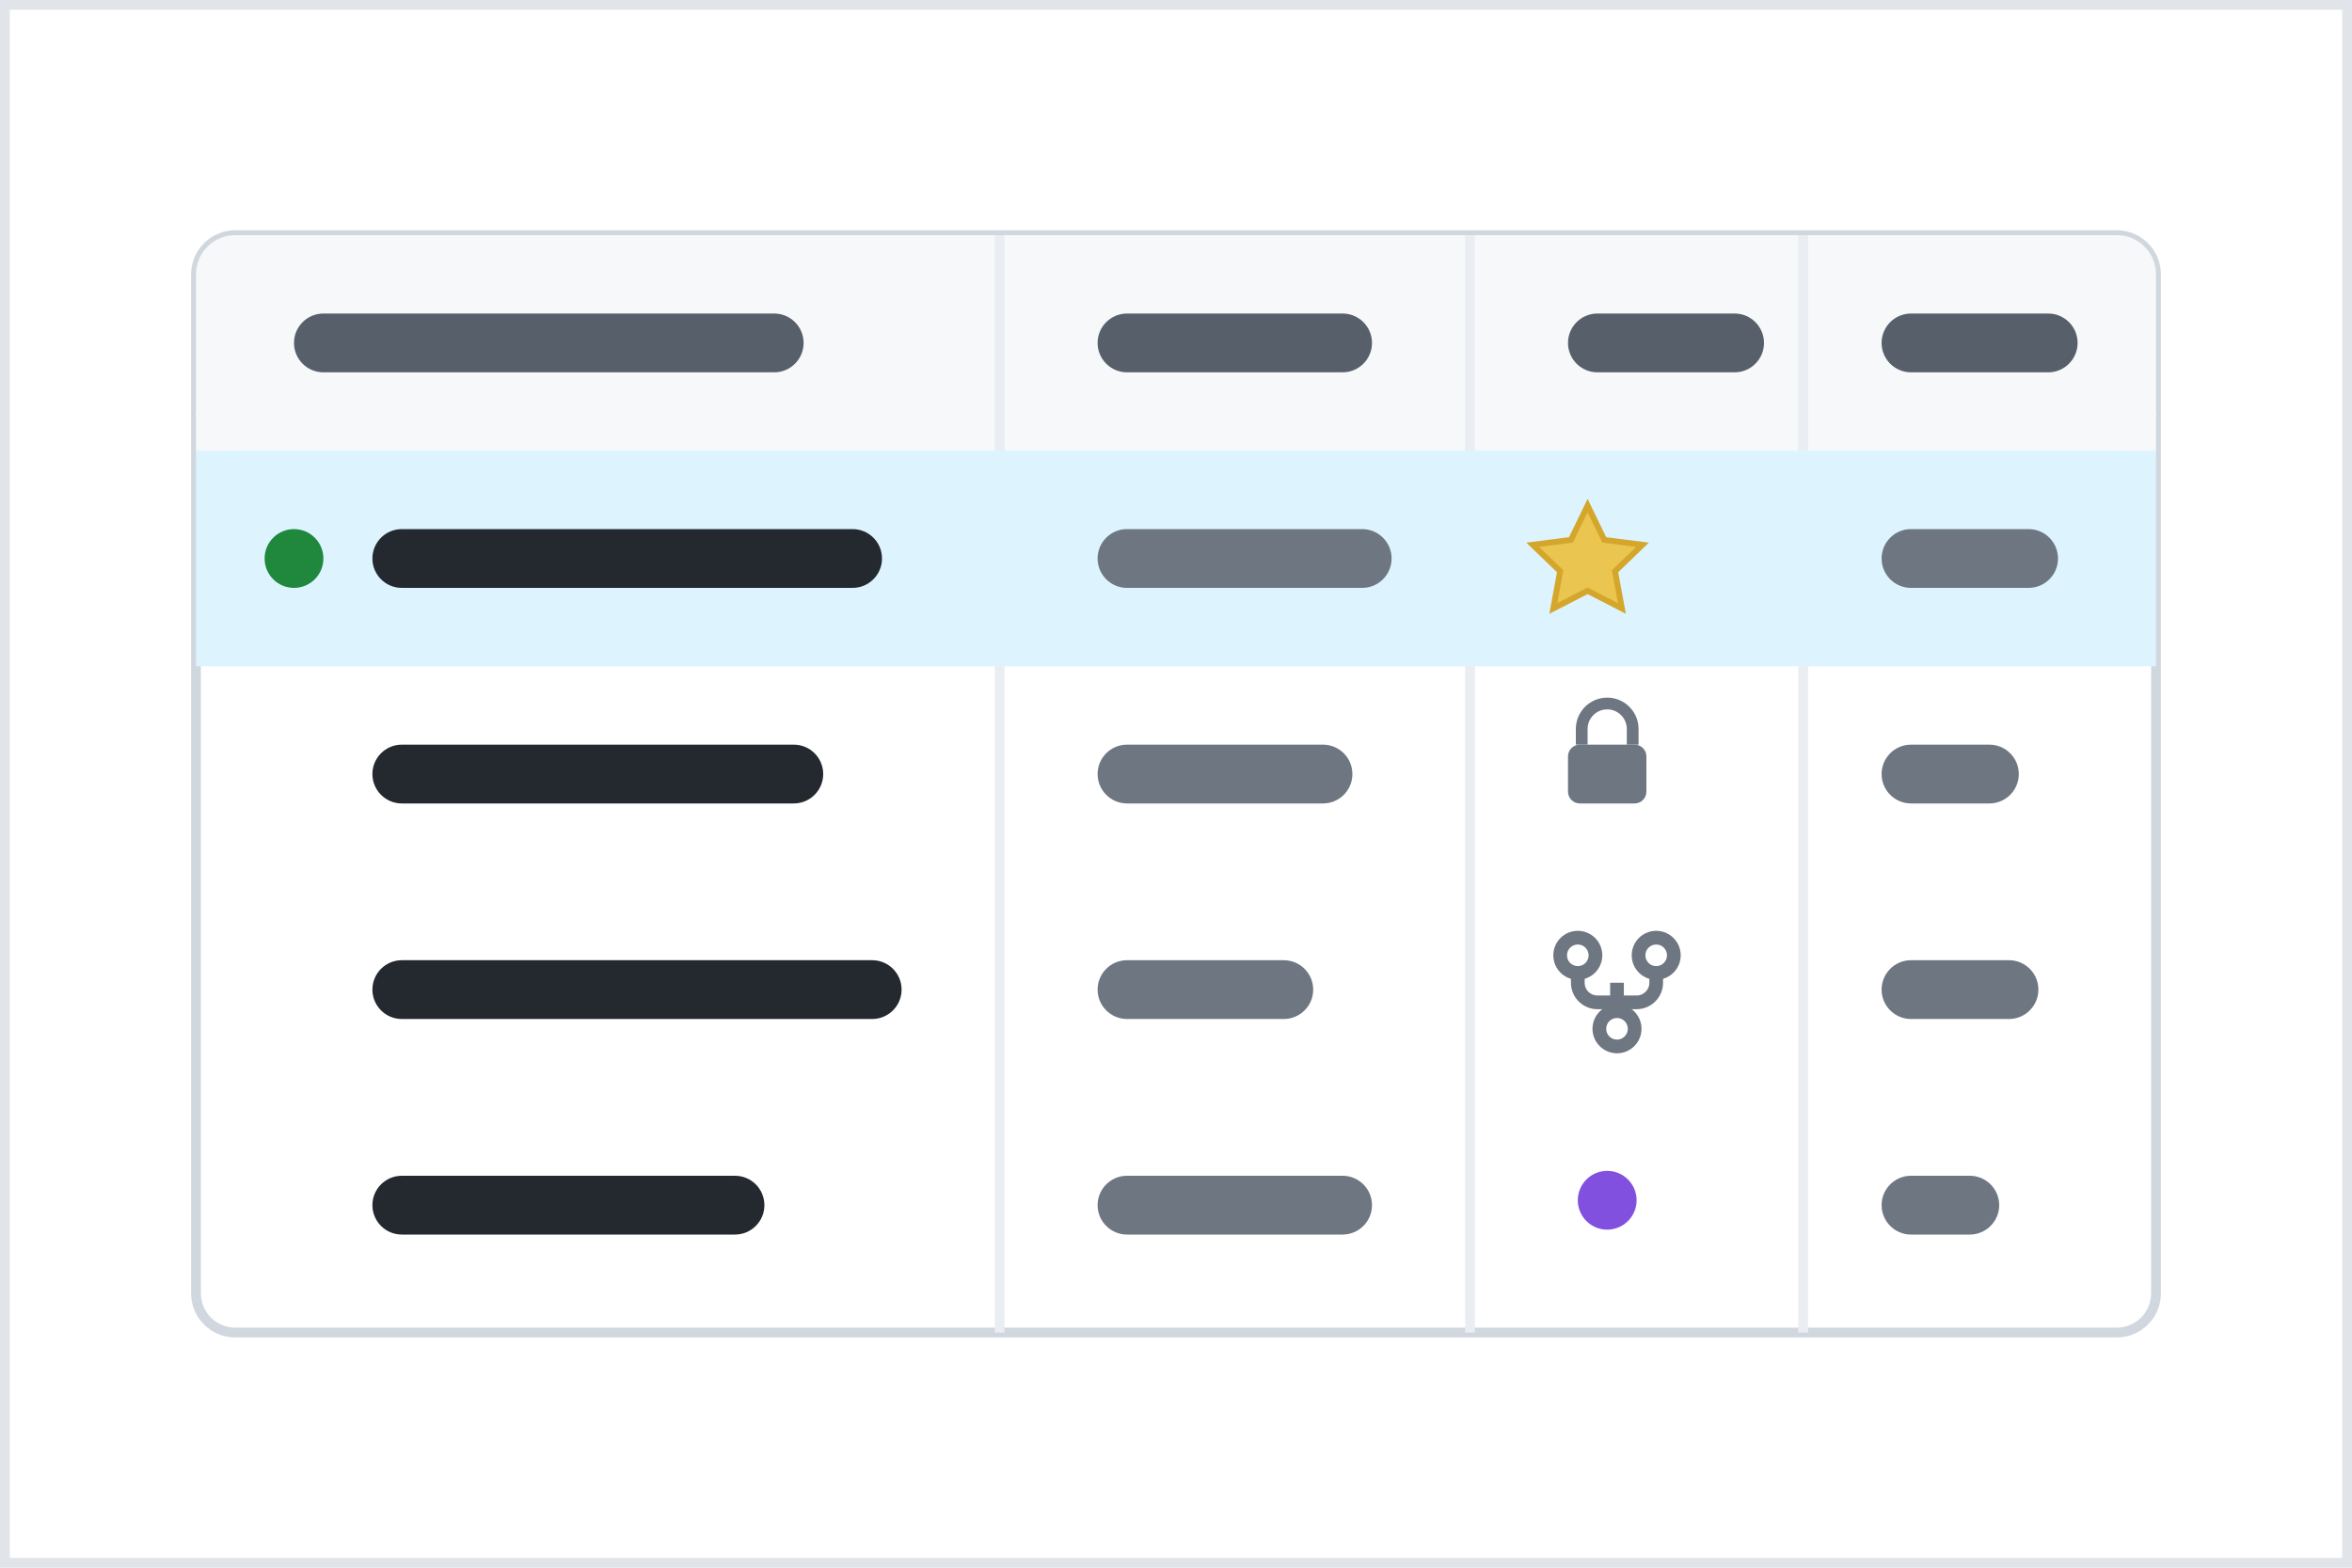
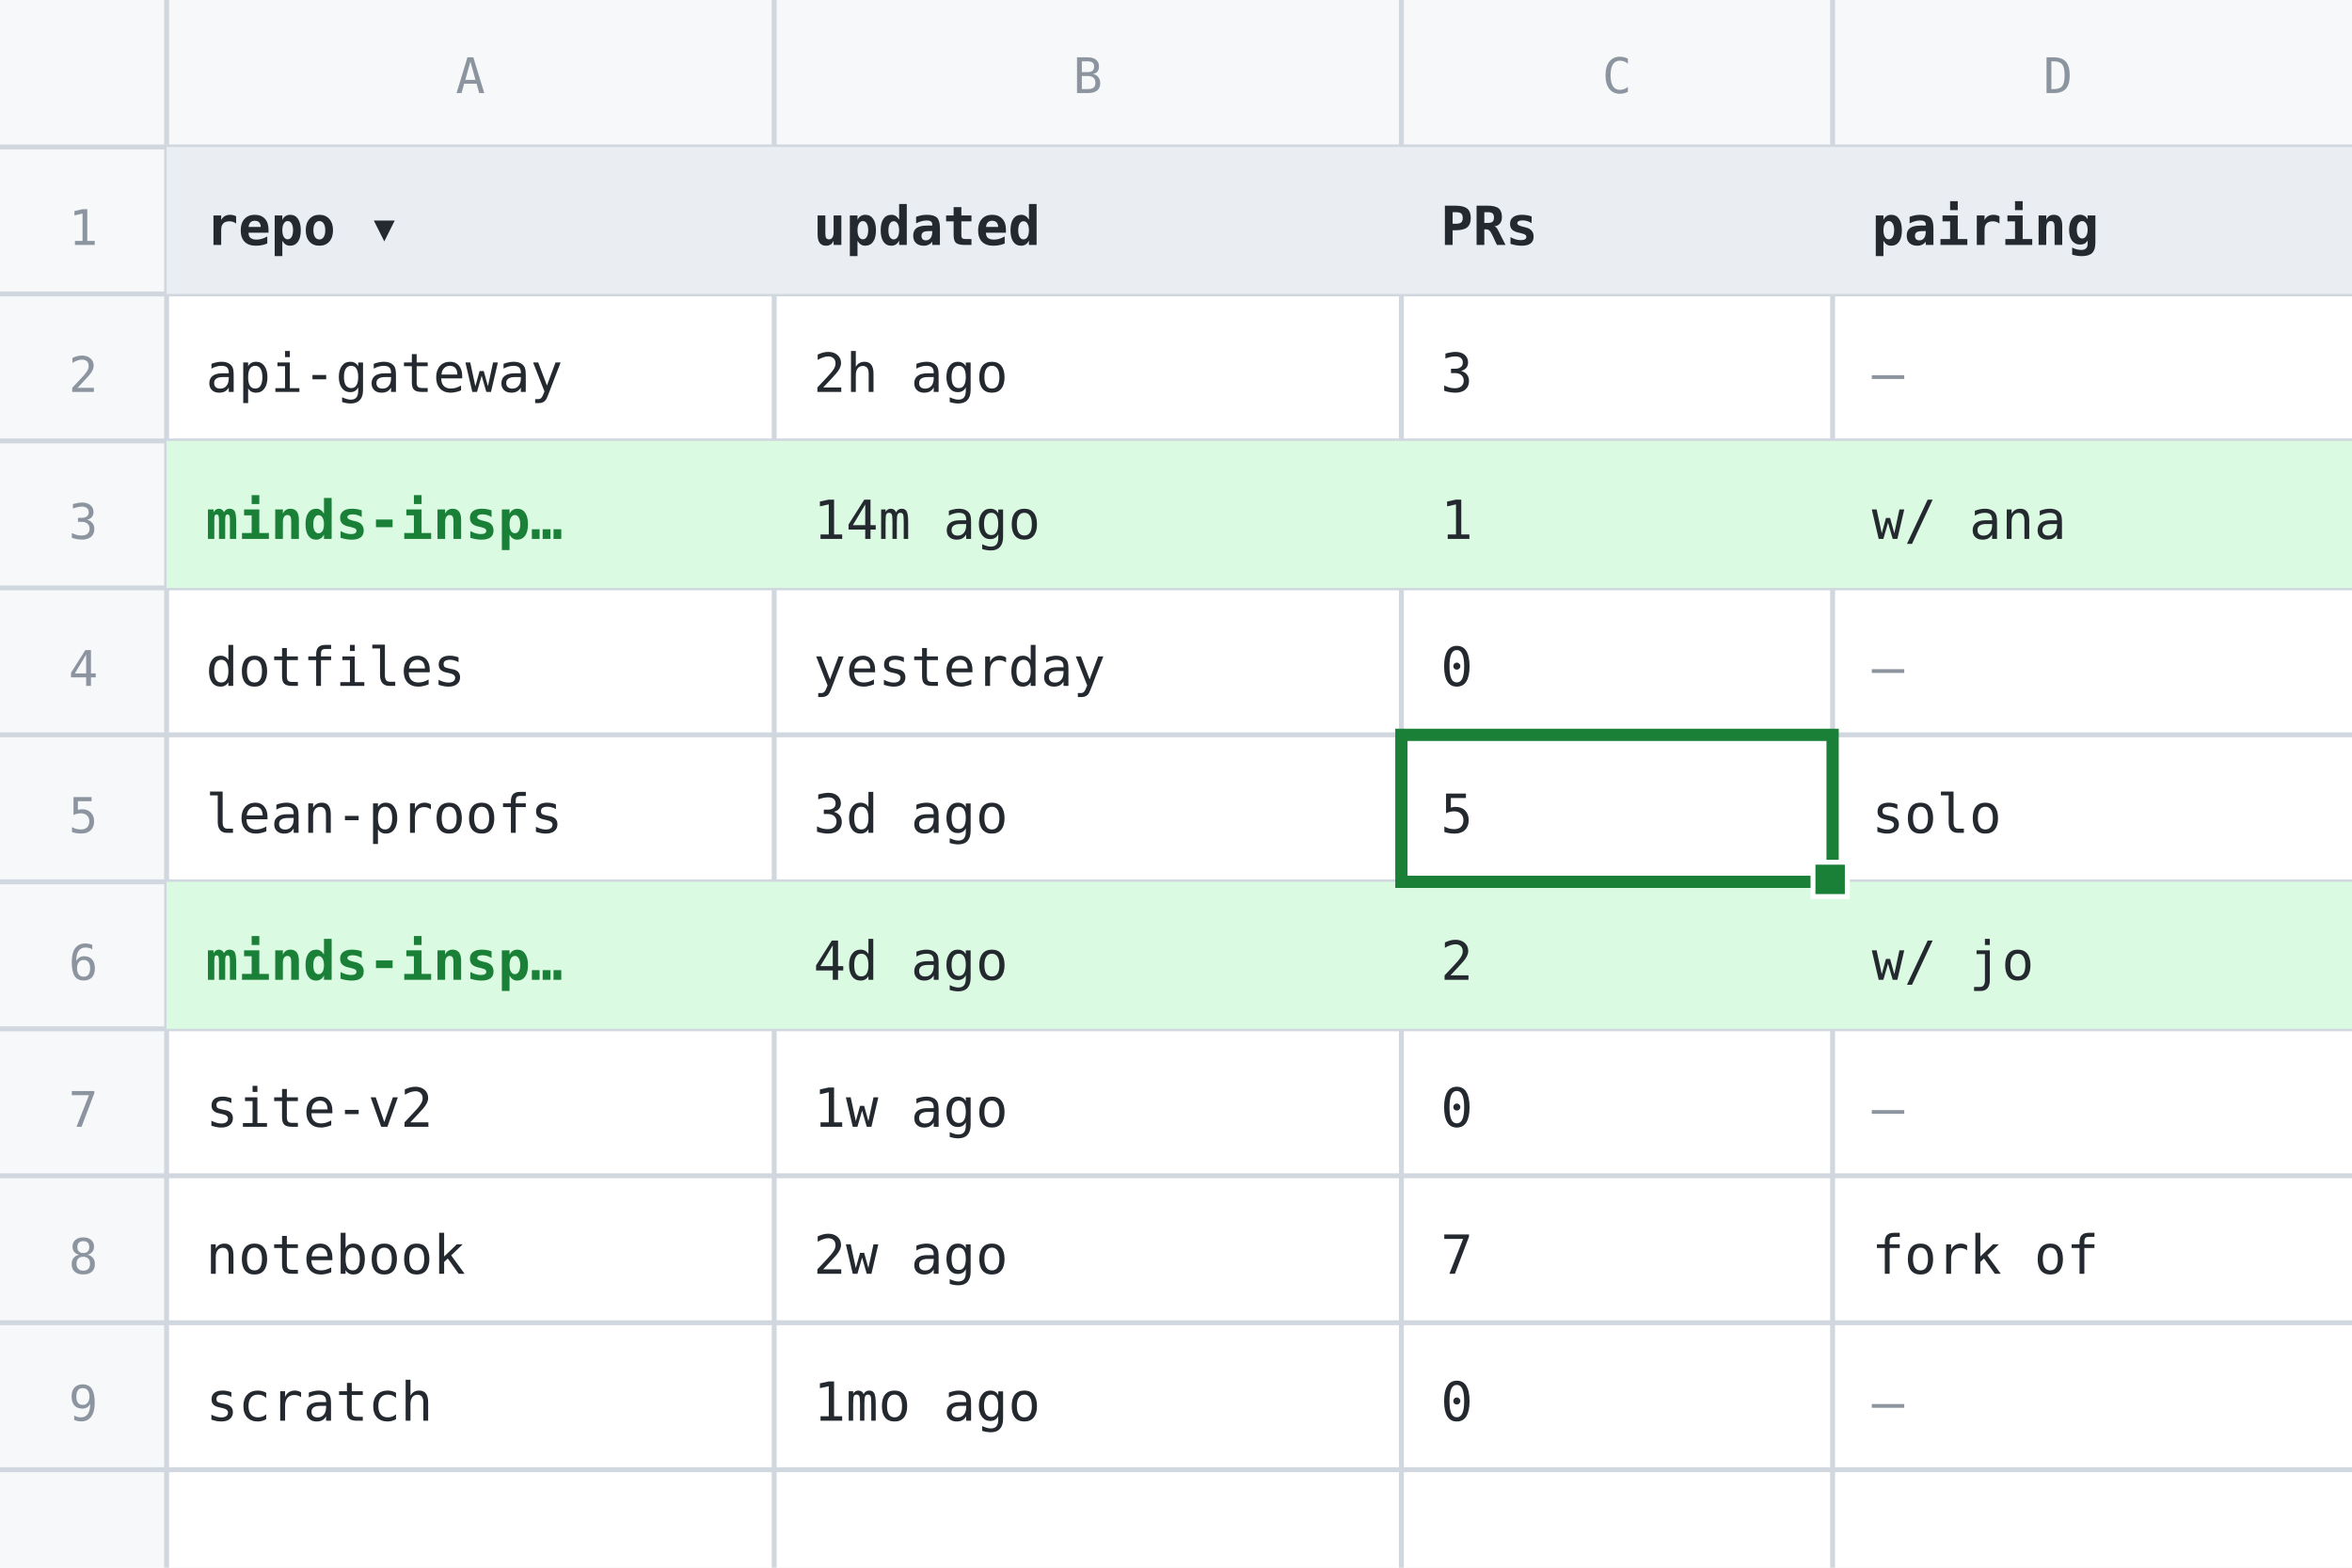
- <svg xmlns="http://www.w3.org/2000/svg" viewBox="0 0 240 160" role="img" aria-label="GitHub repositories table view">
-   <rect width="240" height="160" fill="#ffffff" />
-   <rect x="0.5" y="0.5" width="239" height="159" fill="none" stroke="#e1e4e8" />
-   <rect x="20" y="24" width="200" height="112" rx="4" fill="#ffffff" stroke="#d0d7de" />
-   <rect x="20" y="24" width="200" height="22" rx="4" fill="#f6f8fa" />
-   <rect x="20" y="42" width="200" height="4" fill="#f6f8fa" />
-   <rect x="30" y="32" width="52" height="6" rx="3" fill="#57606a" />
-   <rect x="112" y="32" width="28" height="6" rx="3" fill="#57606a" />
-   <rect x="160" y="32" width="20" height="6" rx="3" fill="#57606a" />
-   <rect x="192" y="32" width="20" height="6" rx="3" fill="#57606a" />
-   <line x1="102" y1="24" x2="102" y2="136" stroke="#eaeef2" />
-   <line x1="150" y1="24" x2="150" y2="136" stroke="#eaeef2" />
-   <line x1="184" y1="24" x2="184" y2="136" stroke="#eaeef2" />
-   <rect x="20" y="46" width="200" height="22" fill="#ddf4ff" />
-   <circle cx="30" cy="57" r="3" fill="#1f883d" />
-   <rect x="38" y="54" width="52" height="6" rx="3" fill="#24292f" />
-   <rect x="112" y="54" width="30" height="6" rx="3" fill="#6e7781" />
-   <path d="M162 51.6 l1.7 3.5 3.9 0.5 -2.8 2.7 0.7 3.8 -3.5 -1.8 -3.5 1.8 0.7 -3.8 -2.8 -2.7 3.9 -0.5 z" fill="#eac54f" stroke="#d4a72c" stroke-width="0.6" />
-   <rect x="192" y="54" width="18" height="6" rx="3" fill="#6e7781" />
-   <rect x="38" y="76" width="46" height="6" rx="3" fill="#24292f" />
-   <rect x="112" y="76" width="26" height="6" rx="3" fill="#6e7781" />
-   <rect x="160" y="76" width="8" height="6" rx="1.2" fill="#6e7781" />
-   <path d="M161.4 76 v-1.6 a2.6 2.6 0 0 1 5.2 0 V76" fill="none" stroke="#6e7781" stroke-width="1.2" />
-   <rect x="192" y="76" width="14" height="6" rx="3" fill="#6e7781" />
-   <rect x="38" y="98" width="54" height="6" rx="3" fill="#24292f" />
-   <rect x="112" y="98" width="22" height="6" rx="3" fill="#6e7781" />
-   <g stroke="#6e7781" stroke-width="1.4" fill="none">
-     <circle cx="161" cy="97.5" r="1.8" />
-     <circle cx="169" cy="97.5" r="1.8" />
-     <circle cx="165" cy="105" r="1.8" />
-     <path d="M161 99.3 v1 a2 2 0 0 0 2 2 h4 a2 2 0 0 0 2 -2 v-1" />
-     <path d="M165 100.3 v2.9" />
+ <svg xmlns="http://www.w3.org/2000/svg" viewBox="0 0 480 320" width="480" height="320">
+   <rect width="480" height="320" fill="#fff" />
+   <g font-family="Menlo, Consolas, monospace" font-size="11" fill="#24292F">
+     <rect x="0" y="0" width="480" height="30" fill="#F6F8FA" />
+     <rect x="0" y="0" width="34" height="320" fill="#F6F8FA" />
+     <g fill="#8C959F" font-size="10" text-anchor="middle">
+       <text x="96" y="19">A</text>
+       <text x="222" y="19">B</text>
+       <text x="330" y="19">C</text>
+       <text x="420" y="19">D</text>
+       <text x="17" y="50">1</text>
+       <text x="17" y="80">2</text>
+       <text x="17" y="110">3</text>
+       <text x="17" y="140">4</text>
+       <text x="17" y="170">5</text>
+       <text x="17" y="200">6</text>
+       <text x="17" y="230">7</text>
+       <text x="17" y="260">8</text>
+       <text x="17" y="290">9</text>
+     </g>
+     <g stroke="#D0D7DE" stroke-width="1">
+       <path d="M34 0V320M158 0V320M286 0V320M374 0V320M0 30H480M0 60H480M0 90H480M0 120H480M0 150H480M0 180H480M0 210H480M0 240H480M0 270H480M0 300H480" />
+     </g>
+     <rect x="34" y="30" width="446" height="30" fill="#EAEEF2" />
+     <g font-weight="700">
+       <text x="42" y="50">repo ▾</text>
+       <text x="166" y="50">updated</text>
+       <text x="294" y="50">PRs</text>
+       <text x="382" y="50">pairing</text>
+     </g>
+     <rect x="34" y="90" width="446" height="30" fill="#DAFBE1" />
+     <rect x="34" y="180" width="446" height="30" fill="#DAFBE1" />
+     <text x="42" y="80">api-gateway</text>
+     <text x="166" y="80">2h ago</text>
+     <text x="294" y="80">3</text>
+     <text x="382" y="80" fill="#8C959F">—</text>
+     <text x="42" y="110" font-weight="700" fill="#1A7F37">minds-insp…</text>
+     <text x="166" y="110">14m ago</text>
+     <text x="294" y="110">1</text>
+     <text x="382" y="110">w/ ana</text>
+     <text x="42" y="140">dotfiles</text>
+     <text x="166" y="140">yesterday</text>
+     <text x="294" y="140">0</text>
+     <text x="382" y="140" fill="#8C959F">—</text>
+     <text x="42" y="170">lean-proofs</text>
+     <text x="166" y="170">3d ago</text>
+     <text x="294" y="170">5</text>
+     <text x="382" y="170">solo</text>
+     <text x="42" y="200" font-weight="700" fill="#1A7F37">minds-insp…</text>
+     <text x="166" y="200">4d ago</text>
+     <text x="294" y="200">2</text>
+     <text x="382" y="200">w/ jo</text>
+     <text x="42" y="230">site-v2</text>
+     <text x="166" y="230">1w ago</text>
+     <text x="294" y="230">0</text>
+     <text x="382" y="230" fill="#8C959F">—</text>
+     <text x="42" y="260">notebook</text>
+     <text x="166" y="260">2w ago</text>
+     <text x="294" y="260">7</text>
+     <text x="382" y="260">fork of</text>
+     <text x="42" y="290">scratch</text>
+     <text x="166" y="290">1mo ago</text>
+     <text x="294" y="290">0</text>
+     <text x="382" y="290" fill="#8C959F">—</text>
  </g>
-   <rect x="192" y="98" width="16" height="6" rx="3" fill="#6e7781" />
-   <rect x="38" y="120" width="40" height="6" rx="3" fill="#24292f" />
-   <rect x="112" y="120" width="28" height="6" rx="3" fill="#6e7781" />
-   <circle cx="164" cy="122.5" r="3" fill="#8250df" />
-   <rect x="192" y="120" width="12" height="6" rx="3" fill="#6e7781" />
+   <rect x="286" y="150" width="88" height="30" fill="none" stroke="#1A7F37" stroke-width="2.5" />
+   <rect x="370" y="176" width="7" height="7" fill="#1A7F37" stroke="#fff" />
</svg>
